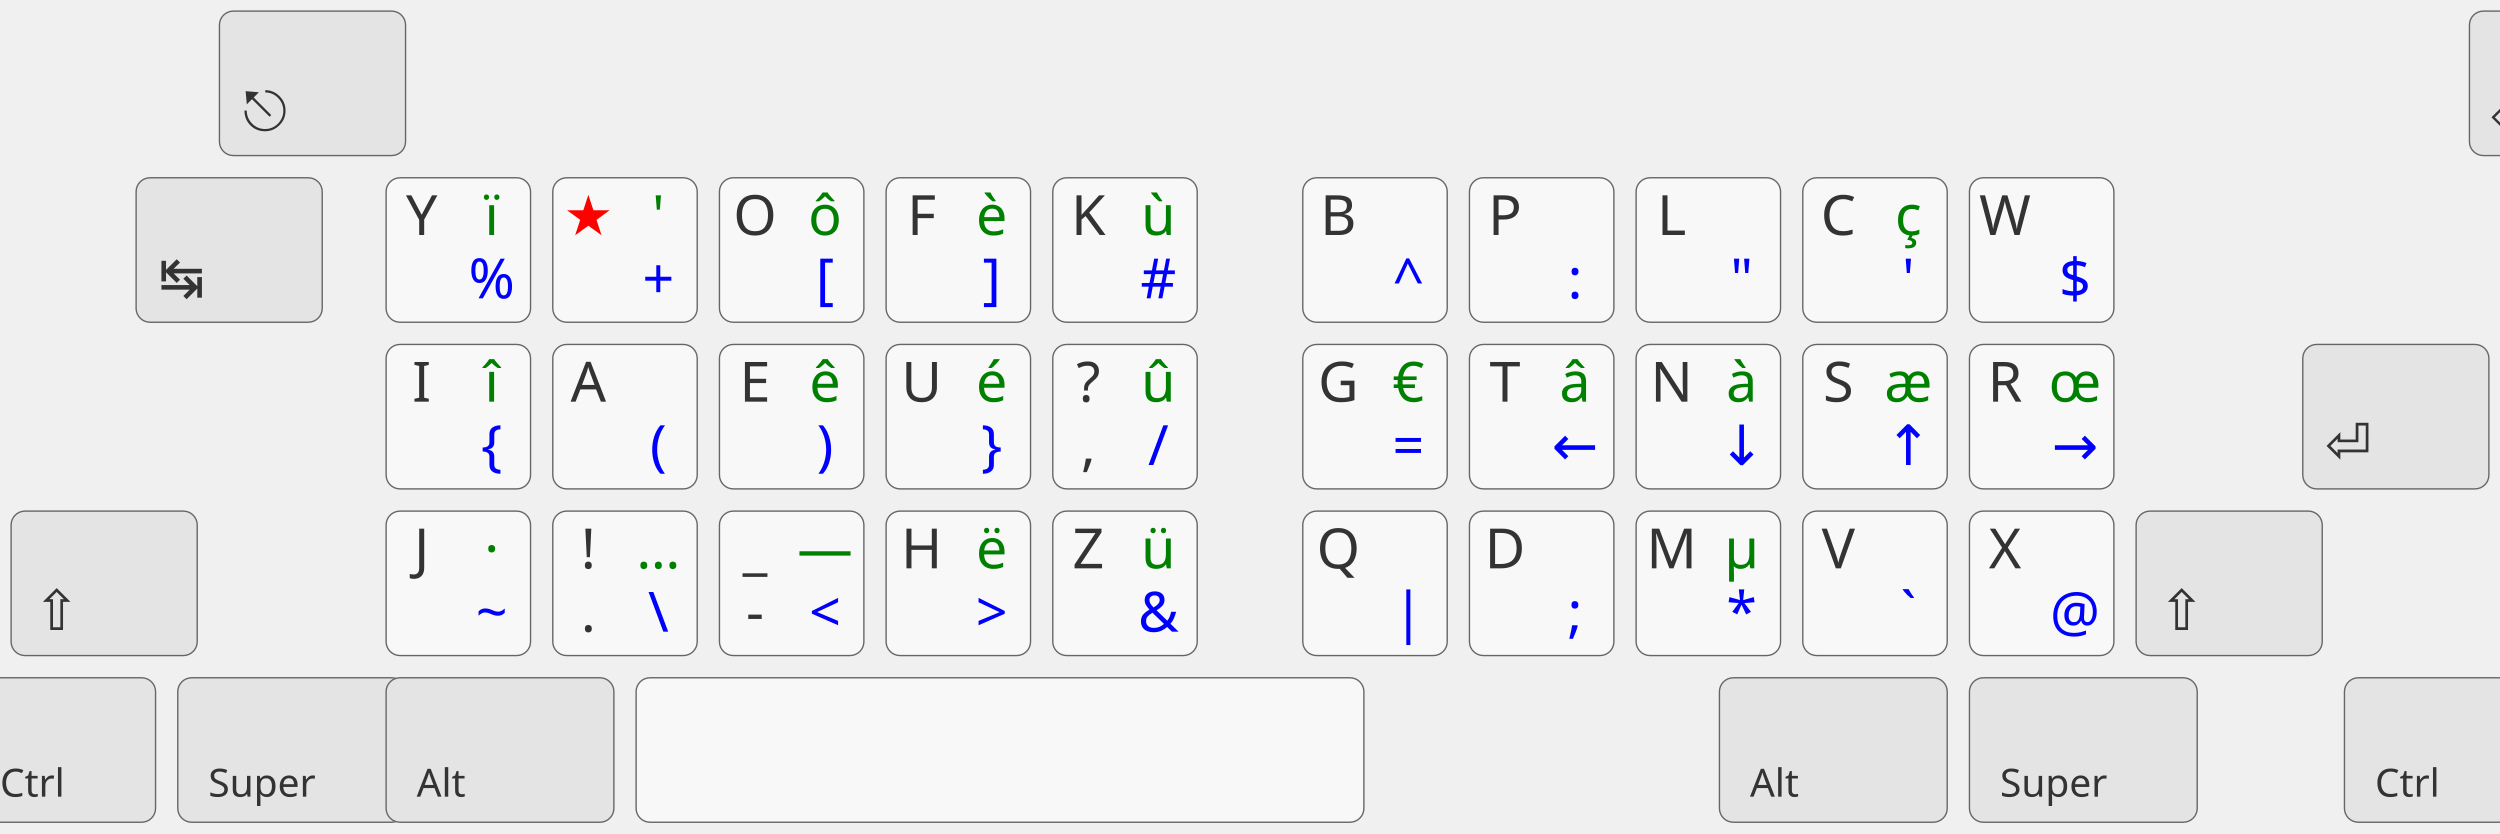
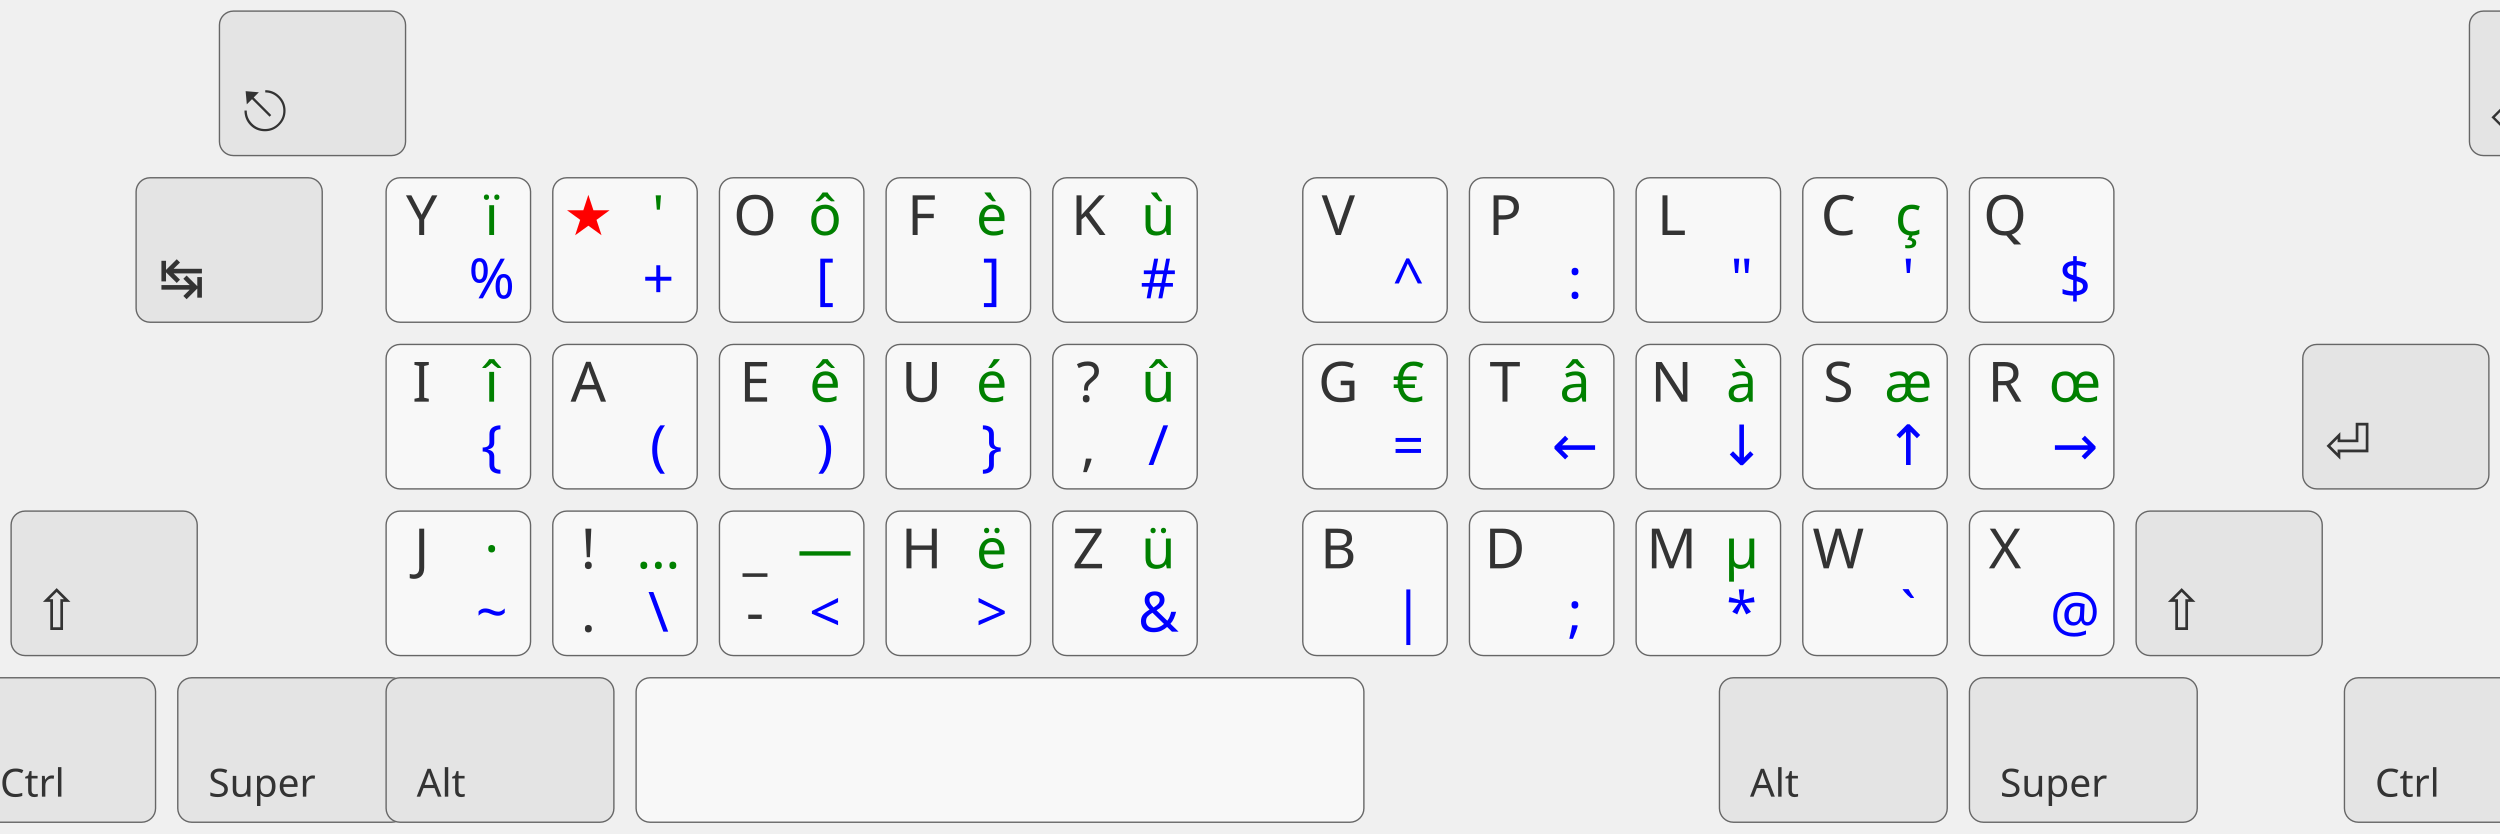
<svg xmlns="http://www.w3.org/2000/svg" viewBox="0 0 900 300" platform="gnu" theme="" class="ergo ol40 mixed">
  <style>
    rect, path {
      stroke: #666;
      stroke-width: .5px;
      fill: #f8f8f8;
    }
    .specialKey,
    .specialKey rect,
    .specialKey path {
      fill: #e4e4e4;
    }
    text {
      fill: #333;
      font: normal 20px sans-serif;
      text-align: center;
    }
    #Backspace text {
      font-size: 12px;
    }

    #Escape { display: none; }

    #row_AE { transform: translate(4px, 4px); }
    #row_AD { transform: translate(4px, 64px); }
    #row_AC { transform: translate(4px, 124px); }
    #row_AB { transform: translate(4px, 184px); }
    #row_AA { transform: translate(4px, 244px); }

    /* Backslash + Enter */
    #Enter path.alt,
    #Enter     .iso,
    #Backslash .iso,
    .alt #Enter rect.ansi,
    .iso #Enter rect.ansi,
    .iso #Enter text.ansi,
    .alt #Backslash .ansi,
    .iso #Backslash .ansi { display: none; }
    #Enter text.ansi,
    .alt #Enter     .alt,
    .iso #Enter     .iso,
    .iso #Backslash .iso { display: block; }
    .iso #Backslash { transform: translate(765px, 60px); }
    .alt #Backslash { transform: translate(780px, -60px); }

    /* Backspace + IntlYen */
    #IntlYen, #Backspace .alt,
    .intlYen  #Backspace .ansi { display: none; }
    .intlYen  #Backspace .alt,
    .intlYen  #IntlYen { display: block; }

    /* ShiftLeft + IntlBackslash */
    #IntlBackslash, #ShiftLeft .iso,
    .intlBackslash  #ShiftLeft .ansi { display: none; }
    .intlBackslash  #ShiftLeft .iso,
    .intlBackslash  #IntlBackslash { display: block; }

    /* ShiftRight + IntlRo */
    #IntlRo, #ShiftRight .abnt,
    .intlRo  #ShiftRight .ansi { display: none; }
    .intlRo  #ShiftRight .abnt,
    .intlRo  #IntlRo { display: block; }

    .specialKey   .ergo,
    .specialKey   .ol60,
    .specialKey   .ol50,
    .specialKey   .ol40,
    #Space        .ol60,
    #Space        .ol50,
    #Space        .ol40,
    #Backquote    .ol60,
    #BracketRight .ol60,
    #Equal        .ol60,
    .ergo #CapsLock,
    .ergo #Space      rect,
    .ergo #Backslash  rect,
    .ergo .specialKey rect,
    .ergo .specialKey text { display: none; }
    .ol50 #Escape,
    .ol40 #Escape,
    .ol60 #Space        .ol60,
    .ol50 #Space        .ol50,
    .ol40 #Space        .ol40,
    .ol60 #Backquote    .ol60,
    .ol60 #BracketRight .ol60,
    .ol60 #Backslash    .ol60,
    .ol60 #Equal        .ol60,
    .ol60 .specialKey   .ol60,
    .ol50 .specialKey   .ol50,
    .ol40 .specialKey   .ol40,
    .ergo .specialKey   .ergo { display: block; }

    .ol50 .pinkyKey, .ol50 #ContextMenu,
    .ol40 .pinkyKey, .ol40 #ContextMenu,
    .ol40 #row_AE .numberKey { display: none; }

    .ergo #row_AE       { transform: translate(94px, 4px); }
    .ergo #row_AD       { transform: translate(64px, 64px); }
    .ergo #row_AC       { transform: translate(49px, 124px); }
    .ergo #row_AB       { transform: translate(19px, 184px); }

    .ergo #Tab          { transform: translate(15px, 0px); }
    .ergo #ShiftLeft    { transform: translate(60px, 0px); }
    .ergo #ControlLeft  { transform: translate(75px, 0px); }
    .ergo #MetaLeft     { transform: translate(150px, 0px); }
    .ergo #AltLeft      { transform: translate(240px, 0px); }
    .ergo #Space        { transform: translate(315px, 0px); }
    .ergo #AltRight     { transform: translate(540px, 0px); }
    .ergo #MetaRight    { transform: translate(630px, 0px); }
    .ergo #ControlRight { transform: translate(750px, 0px); }

    .ergo .left         { transform: translate(-15px, 0px); }
    .ergo .right        { transform: translate(15px, 0px); }

    .ol60 .left         { transform: translate(-75px, 0px); }
    .ol60 #ControlRight { transform: translate(810px, 0px); }
    .ol60 #Backquote    { transform: translate(-15px, 0px); }
    .ol60 #ShiftRight   { transform: translate(795px, 0px); }
    .ol60 #ContextMenu  { transform: translate(750px, 0px); }
    .ol60 #Backslash    { transform: translate(690px, 120px); }
    .ol60 #Backspace    { transform: translate(277.5px, 60px); }
    .ol60 #Enter        { transform: translate(322.5px, 60px); }

    .ol50 #Escape       { transform: translate(-15px, 0px); }
    .ol50 #Backspace    { transform: translate(660px, 0px); }
    .ol50 #Enter        { transform: translate(705px, -60px); }

    .ol40 #Escape       { transform: translate(-15px, 120px); }
    .ol40 #Backspace    { transform: translate(660px, 60px); }
    .ol40 #Enter        { transform: translate(705px, 0px); }

    [platform="gnu"].ergo .specialKey .win,
    [platform="gnu"].ergo .specialKey .mac,
    [platform="win"].ergo .specialKey .gnu,
    [platform="win"].ergo .specialKey .mac { display: none; }
    .ergo .specialKey .mac,
    [platform="gnu"].ergo .specialKey .gnu,
    [platform="win"].ergo .specialKey .win { display: block; }

    /* swap Alt/Meta for MacOSX */
    [platform="gnu"].ergo #MetaLeft,
    [platform="win"].ergo #MetaLeft,
                    .ergo #AltLeft   { transform: translate(150px, 0px); }
    [platform="gnu"].ergo #AltLeft,
    [platform="win"].ergo #AltLeft,
                    .ergo #MetaLeft  { transform: translate(240px, 0px); }
    [platform="gnu"].ergo #AltRight,
    [platform="win"].ergo #AltRight,
                    .ergo #MetaRight { transform: translate(570px, 0px); }
    [platform="gnu"].ergo #MetaRight,
    [platform="win"].ergo #MetaRight,
                    .ergo #AltRight  { transform: translate(660px, 0px); }

    #NonConvert, #Convert, #KanaMode,
    #Lang1, #Lang2,
    #Space .jis,
    #Space .ks,
    .ks  #Space .ansi,
    .ks  #Space .jis,
    .jis #Space .ansi,
    .jis #Space .ks { display: none; }
    .ks  #Space .ks,
    .jis #NonConvert, .jis #Convert, .jis #KanaMode,
    .ks #Lang1, .ks #Lang2,
    .jis #Space .jis { display: block; }

    #Backquote .jis,
    #CapsLock  .jis,
    .jis #Backquote .ansi,
    .jis #CapsLock  .ansi { display: none; }
    .jis #Backquote .jis,
    .jis #CapsLock .jis { display: block; }

    #Lang1 text,
    #Lang2 text,
    #Convert text,
    #NonConvert text,
    .jis #CapsLock text { font-size: 14px; }
    #KanaMode text,
    .jis #Backquote text { font-size: 10px; }

    .specialKey .win,
    .specialKey .gnu {
      display: none;
      font-size: 14px;
    }

    /* display MacOSX by default */
    [platform="gnu"] .specialKey .win,
    [platform="gnu"] .specialKey .mac,
    [platform="win"] .specialKey .gnu,
    [platform="win"] .specialKey .mac { display: none; }
    [platform="mac"] .specialKey .mac,
    [platform="gnu"] .specialKey .gnu,
    [platform="win"] .specialKey .win { display: block; }

    /* swap Alt/Meta for MacOSX */
    [platform="gnu"] #MetaLeft,
    [platform="win"] #MetaLeft,  #AltLeft   { transform: translate(75px, 0px); }
    [platform="gnu"] #AltLeft,
    [platform="win"] #AltLeft,   #MetaLeft  { transform: translate(150px, 0px); }
    [platform="gnu"] #AltRight,
    [platform="win"] #AltRight,  #MetaRight { transform: translate(600px, 0px); }
    [platform="gnu"] #MetaRight,
    [platform="win"] #MetaRight, #AltRight  { transform: translate(675px, 0px); }

    g:target rect, .press rect,
    g:target path, .press path {
      fill: #aad;
    }

    [theme="reach"] .pinkyKey  rect { fill: hsl(  0, 100%, 90%); }
    [theme="reach"] .numberKey rect { fill: hsl( 42, 100%, 90%); }
    [theme="reach"] .letterKey rect { fill: hsl(122, 100%, 90%); }
    [theme="reach"] .homeKey   rect { fill: hsl(122, 100%, 75%); }
    [theme="reach"] .press     rect { fill: #aaf; }

    [theme="hints"] [finger="m1"] rect { fill: hsl(  0, 100%, 95%); }
    [theme="hints"] [finger="l2"] rect { fill: hsl( 42, 100%, 85%); }
    [theme="hints"] [finger="r2"] rect { fill: hsl( 61, 100%, 85%); }
    [theme="hints"] [finger="l3"] rect,
    [theme="hints"] [finger="r3"] rect { fill: hsl(136, 100%, 85%); }
    [theme="hints"] [finger="l4"] rect,
    [theme="hints"] [finger="r4"] rect { fill: hsl(200, 100%, 85%); }
    [theme="hints"] [finger="l5"] rect,
    [theme="hints"] [finger="r5"] rect { fill: hsl(230, 100%, 85%); }
    [theme="hints"] .specialKey   rect,
    [theme="hints"] .specialKey   path { fill: #e4e4e4; }
    [theme="hints"] .hint         rect { fill: #a33; }
    [theme="hints"] .press        rect { fill: #335; }
    [theme="hints"] .press        text { fill: #fff; }
    [theme="hints"] .hint text {
      font-weight: bold;
      fill: white;
    }

    /* dimmed AltGr + bold dead keys */
    .level3, .level4 { fill: blue; opacity: .5; }
    .level5, .level6 { fill: green; display: none }
    .deadKey {
      fill: red;
      font-size: 14px;
    }
    .diacritic  {
      font-size: 20px;
      font-weight: bolder;
    }

    /* hide Level4 (Shift+AltGr) unless AltGr is pressed */
    .level4        { display: none; }
    .altgr .level4 { display: block; }

    /* highlight AltGr + Dead Keys */
    .dk .level1, .altgr .level1,
    .dk .level2, .altgr .level2 { opacity: 0.25; display: block; }
    .dk .level5, .altgr .level3,
    .dk .level6, .altgr .level4,
    .mixed .level3, .mixed .level5 { opacity: 1; display: block;}
    .dk .level3, .dk .level4,
    .mixed .level4, .mixed .level6 { display: none; }

    /* Translate level5 upward if mixed */
    .mixed .level5 {transform: translate(0px, -22.8px);}

    /* Adding Base class option to display Alpha + dk layers */
    .base .level3, .base .level4 { display: none;}
    .base .level5  { opacity: 0.5; display: block;}

    @media (prefers-color-scheme: dark) {
      rect, path { stroke: #777; fill: #444; }
      .specialKey, .specialKey rect, .specialKey path { fill: #333; }
      g:target rect, .press rect, g:target path, .press path { fill: #558; }
      text { fill: #999; }
      .level3, .level4 { fill: #99f; }
      .level5, .level6 { fill: #6d6; }
      .deadKey { fill: #f44; }

      [theme="reach"] .pinkyKey  rect { fill: hsl(  0, 60%, 25%); }
      [theme="reach"] .numberKey rect { fill: hsl( 42, 60%, 27%); }
      [theme="reach"] .letterKey rect { fill: hsl(122, 75%, 20%); }
      [theme="reach"] .homeKey   rect { fill: hsl(122, 70%, 25%); }
      [theme="reach"] .press     rect { fill: #449; }

      [theme="hints"] [finger="m1"] rect { fill: hsl(  0, 100%, 95%); }
      [theme="hints"] [finger="l2"] rect { fill: hsl( 42, 100%, 85%); }
      [theme="hints"] [finger="r2"] rect { fill: hsl( 61, 100%, 85%); }
      [theme="hints"] [finger="l3"] rect,
      [theme="hints"] [finger="r3"] rect { fill: hsl(136, 100%, 85%); }
      [theme="hints"] [finger="l4"] rect,
      [theme="hints"] [finger="r4"] rect { fill: hsl(200, 100%, 85%); }
      [theme="hints"] [finger="l5"] rect,
      [theme="hints"] [finger="r5"] rect { fill: hsl(230, 100%, 85%); }
      [theme="hints"] .specialKey   rect,
      [theme="hints"] .specialKey   path { fill: #e4e4e4; }
      [theme="hints"] .hint         rect { fill: #a33; }
      [theme="hints"] .press        rect { fill: #335; }
      [theme="hints"] .press        text { fill: #fff; }
      [theme="hints"] .hint text {
        font-weight: bold;
        fill: white;
      }
    }
  </style>
  <g id="row_AE" text-anchor="middle">
    <g class="left">
      <g class="specialKey" finger="l5" id="Escape" transform="translate(0, 0)">
        <rect class="ergo" width="67" height="52" rx="5" ry="5" />
        <text class="ergo" width="22" height="22" x="16.4" y="42.8">⎋</text>
      </g>
      <g class="pinkyKey" finger="l5" id="Backquote" transform="translate(0, 0)">
        <rect class="specialKey jis" width="52" height="52" rx="5" ry="5" />
        <rect class="ansi alt iso" width="52" height="52" rx="5" ry="5" />
        <rect class="ol60" width="67" height="52" rx="5" ry="5" />
        <text class="jis" width="22" height="22" x="26" y="20">半角</text>
        <text class="jis" width="22" height="22" x="26" y="32">全角</text>
        <text class="jis" width="22" height="22" x="26" y="44">漢字</text>
        <g class="ansi key">
          <text class="level1" width="22" height="22" x="12.8" y="43.4">`</text>
          <text class="level2" width="22" height="22" x="12.8" y="20.6">~</text>
          <text class="level3" width="22" height="22" x="38" y="43.4" />
          <text class="level4" width="22" height="22" x="38" y="20.6" />
          <text class="level5 dk" width="22" height="22" x="38" y="43.4" />
          <text class="level6 dk" width="22" height="22" x="38" y="20.6" />
        </g>
      </g>
      <g class="numberKey" finger="l5" id="Digit1" transform="translate(60, 0)">
        <rect class="" width="52" height="52" rx="5" ry="5" />
        <g class="key">
          <text class="level1" width="22" height="22" x="12.8" y="43.4">1</text>
          <text class="level2" width="22" height="22" x="12.8" y="20.6">!</text>
          <text class="level3" width="22" height="22" x="38" y="43.4" />
          <text class="level4" width="22" height="22" x="38" y="20.6" />
          <text class="level5 dk" width="22" height="22" x="38" y="43.4" />
          <text class="level6 dk" width="22" height="22" x="38" y="20.6" />
        </g>
      </g>
      <g class="numberKey" finger="l5" id="Digit2" transform="translate(120, 0)">
        <rect class="" width="52" height="52" rx="5" ry="5" />
        <g class="key">
          <text class="level1" width="22" height="22" x="12.8" y="43.4">2</text>
          <text class="level2" width="22" height="22" x="12.8" y="20.6">@</text>
          <text class="level3" width="22" height="22" x="38" y="43.4" />
          <text class="level4" width="22" height="22" x="38" y="20.6" />
          <text class="level5 dk" width="22" height="22" x="38" y="43.4" />
          <text class="level6 dk" width="22" height="22" x="38" y="20.6" />
        </g>
      </g>
      <g class="numberKey" finger="l4" id="Digit3" transform="translate(180, 0)">
        <rect class="" width="52" height="52" rx="5" ry="5" />
        <g class="key">
          <text class="level1" width="22" height="22" x="12.8" y="43.4">3</text>
          <text class="level2" width="22" height="22" x="12.8" y="20.6">#</text>
          <text class="level3" width="22" height="22" x="38" y="43.4" />
          <text class="level4" width="22" height="22" x="38" y="20.6" />
          <text class="level5 dk" width="22" height="22" x="38" y="43.4" />
          <text class="level6 dk" width="22" height="22" x="38" y="20.6" />
        </g>
      </g>
      <g class="numberKey" finger="l3" id="Digit4" transform="translate(240, 0)">
        <rect class="" width="52" height="52" rx="5" ry="5" />
        <g class="key">
          <text class="level1" width="22" height="22" x="12.8" y="43.4">4</text>
          <text class="level2" width="22" height="22" x="12.8" y="20.6">$</text>
          <text class="level3" width="22" height="22" x="38" y="43.4" />
          <text class="level4" width="22" height="22" x="38" y="20.6" />
          <text class="level5 dk" width="22" height="22" x="38" y="43.4" />
          <text class="level6 dk" width="22" height="22" x="38" y="20.6" />
        </g>
      </g>
      <g class="numberKey" finger="l2" id="Digit5" transform="translate(300, 0)">
        <rect class="" width="52" height="52" rx="5" ry="5" />
        <g class="key">
          <text class="level1" width="22" height="22" x="12.8" y="43.4">5</text>
          <text class="level2" width="22" height="22" x="12.8" y="20.6">%</text>
          <text class="level3" width="22" height="22" x="38" y="43.4" />
          <text class="level4" width="22" height="22" x="38" y="20.6" />
          <text class="level5 dk" width="22" height="22" x="38" y="43.4" />
          <text class="level6 dk" width="22" height="22" x="38" y="20.6" />
        </g>
      </g>
    </g>
    <g class="right">
      <g class="numberKey" finger="l2" id="Digit6" transform="translate(360, 0)">
        <rect class="" width="52" height="52" rx="5" ry="5" />
        <g class="key">
          <text class="level1" width="22" height="22" x="12.8" y="43.4">6</text>
          <text class="level2" width="22" height="22" x="12.8" y="20.6">^</text>
          <text class="level3" width="22" height="22" x="38" y="43.4" />
          <text class="level4" width="22" height="22" x="38" y="20.6" />
          <text class="level5 dk" width="22" height="22" x="38" y="43.4" />
          <text class="level6 dk" width="22" height="22" x="38" y="20.6" />
        </g>
      </g>
      <g class="numberKey" finger="r2" id="Digit7" transform="translate(420, 0)">
        <rect class="" width="52" height="52" rx="5" ry="5" />
        <g class="key">
          <text class="level1" width="22" height="22" x="12.8" y="43.4">7</text>
          <text class="level2" width="22" height="22" x="12.8" y="20.6">&amp;</text>
          <text class="level3" width="22" height="22" x="38" y="43.4" />
          <text class="level4" width="22" height="22" x="38" y="20.6" />
          <text class="level5 dk" width="22" height="22" x="38" y="43.4" />
          <text class="level6 dk" width="22" height="22" x="38" y="20.6" />
        </g>
      </g>
      <g class="numberKey" finger="r2" id="Digit8" transform="translate(480, 0)">
        <rect class="" width="52" height="52" rx="5" ry="5" />
        <g class="key">
          <text class="level1" width="22" height="22" x="12.8" y="43.4">8</text>
          <text class="level2" width="22" height="22" x="12.8" y="20.6">*</text>
          <text class="level3" width="22" height="22" x="38" y="43.4" />
          <text class="level4" width="22" height="22" x="38" y="20.6" />
          <text class="level5 dk" width="22" height="22" x="38" y="43.4" />
          <text class="level6 dk" width="22" height="22" x="38" y="20.6" />
        </g>
      </g>
      <g class="numberKey" finger="r3" id="Digit9" transform="translate(540, 0)">
        <rect class="" width="52" height="52" rx="5" ry="5" />
        <g class="key">
          <text class="level1" width="22" height="22" x="12.8" y="43.4">9</text>
          <text class="level2" width="22" height="22" x="12.8" y="20.6">(</text>
          <text class="level3" width="22" height="22" x="38" y="43.4" />
          <text class="level4" width="22" height="22" x="38" y="20.6" />
          <text class="level5 dk" width="22" height="22" x="38" y="43.4" />
          <text class="level6 dk" width="22" height="22" x="38" y="20.6" />
        </g>
      </g>
      <g class="numberKey" finger="r4" id="Digit0" transform="translate(600, 0)">
        <rect class="" width="52" height="52" rx="5" ry="5" />
        <g class="key">
          <text class="level1" width="22" height="22" x="12.8" y="43.4">0</text>
          <text class="level2" width="22" height="22" x="12.8" y="20.6">)</text>
          <text class="level3" width="22" height="22" x="38" y="43.4" />
          <text class="level4" width="22" height="22" x="38" y="20.6" />
          <text class="level5 dk" width="22" height="22" x="38" y="43.4" />
          <text class="level6 dk" width="22" height="22" x="38" y="20.6" />
        </g>
      </g>
      <g class="pinkyKey" finger="r5" id="Minus" transform="translate(660, 0)">
        <rect class="" width="52" height="52" rx="5" ry="5" />
        <g class="key">
          <text class="level1" width="22" height="22" x="12.8" y="43.4">-</text>
          <text class="level2" width="22" height="22" x="12.8" y="20.6">_</text>
          <text class="level3" width="22" height="22" x="38" y="43.4" />
          <text class="level4" width="22" height="22" x="38" y="20.6" />
          <text class="level5 dk" width="22" height="22" x="38" y="43.4">—</text>
          <text class="level6 dk" width="22" height="22" x="38" y="20.6" />
        </g>
      </g>
      <g class="pinkyKey" finger="r5" id="Equal" transform="translate(720, 0)">
        <rect class="ansi" width="52" height="52" rx="5" ry="5" />
        <rect class="ol60" width="67" height="52" rx="5" ry="5" />
        <g class="key">
          <text class="level1" width="22" height="22" x="12.8" y="43.4">=</text>
          <text class="level2" width="22" height="22" x="12.8" y="20.6">+</text>
          <text class="level3" width="22" height="22" x="38" y="43.4" />
          <text class="level4" width="22" height="22" x="38" y="20.6" />
          <text class="level5 dk" width="22" height="22" x="38" y="43.4" />
          <text class="level6 dk" width="22" height="22" x="38" y="20.6" />
        </g>
      </g>
      <g class="pinkyKey" finger="r5" id="IntlYen" transform="translate(780, 0)">
        <rect class="" width="52" height="52" rx="5" ry="5" />
        <g class="key" />
      </g>
      <g class="specialKey" finger="r5" id="Backspace" transform="translate(780, 0)">
        <rect class="ansi" width="112" height="52" rx="5" ry="5" />
        <rect class="ol60" width="67" height="112" rx="5" ry="5" y="-60" />
        <rect class="ol40 ol50" width="67" height="52" rx="5" ry="5" />
        <rect class="alt" width="52" height="52" rx="5" ry="5" x="60" />
        <text class="ansi" width="22" height="22" x="16.4" y="42.8">⌫</text>
        <text class="ergo" width="22" height="22" x="16.4" y="42.8">⌫</text>
        <text class="alt" width="22" height="22" x="16.4" y="42.8" transform="translate(60, 0)">⌫</text>
      </g>
    </g>
  </g>
  <g id="row_AD" text-anchor="middle">
    <g class="left">
      <g class="specialKey" finger="l5" id="Tab" transform="translate(0, 0)">
        <rect class="" width="82" height="52" rx="5" ry="5" />
        <rect class="ergo" width="67" height="52" rx="5" ry="5" />
        <text class="" width="22" height="22" x="16.4" y="42.8">↹</text>
        <text class="ergo" width="22" height="22" x="16.4" y="42.8">↹</text>
      </g>
      <g class="letterKey" finger="l5" id="KeyQ" transform="translate(90, 0)">
        <rect class="" width="52" height="52" rx="5" ry="5" />
        <g class="key">
          <text class="level1" width="22" height="22" x="12.8" y="43.4" />
          <text class="level2" width="22" height="22" x="12.8" y="20.6">Y</text>
          <text class="level3" width="22" height="22" x="38" y="43.4">%</text>
          <text class="level4" width="22" height="22" x="38" y="20.6" />
          <text class="level5 dk" width="22" height="22" x="38" y="43.4">ï</text>
          <text class="level6 dk" width="22" height="22" x="38" y="20.6">Ï</text>
        </g>
      </g>
      <g class="letterKey" finger="l4" id="KeyW" transform="translate(150, 0)">
        <rect class="" width="52" height="52" rx="5" ry="5" />
        <g class="key">
          <text class="level1" width="22" height="22" x="12.8" y="43.4" />
          <text class="level2 deadKey diacritic" width="22" height="22" x="12.8" y="20.6">★</text>
          <text class="level3" width="22" height="22" x="38" y="43.4">+</text>
          <text class="level4" width="22" height="22" x="38" y="20.6" />
          <text class="level5 dk" width="22" height="22" x="38" y="43.4">'</text>
          <text class="level6 dk" width="22" height="22" x="38" y="20.6">'</text>
        </g>
      </g>
      <g class="letterKey" finger="l3" id="KeyE" transform="translate(210, 0)">
        <rect class="" width="52" height="52" rx="5" ry="5" />
        <g class="key">
          <text class="level1" width="22" height="22" x="12.8" y="43.4" />
          <text class="level2" width="22" height="22" x="12.8" y="20.6">O</text>
          <text class="level3" width="22" height="22" x="38" y="43.4">[</text>
          <text class="level4" width="22" height="22" x="38" y="20.6" />
          <text class="level5 dk" width="22" height="22" x="38" y="43.4">ô</text>
          <text class="level6 dk" width="22" height="22" x="38" y="20.6">Ô</text>
        </g>
      </g>
      <g class="letterKey" finger="l2" id="KeyR" transform="translate(270, 0)">
        <rect class="" width="52" height="52" rx="5" ry="5" />
        <g class="key">
          <text class="level1" width="22" height="22" x="12.8" y="43.4" />
          <text class="level2" width="22" height="22" x="12.8" y="20.6">F</text>
          <text class="level3" width="22" height="22" x="38" y="43.4">]</text>
          <text class="level4" width="22" height="22" x="38" y="20.6" />
          <text class="level5 dk" width="22" height="22" x="38" y="43.4">è</text>
          <text class="level6 dk" width="22" height="22" x="38" y="20.6">È</text>
        </g>
      </g>
      <g class="letterKey" finger="l2" id="KeyT" transform="translate(330, 0)">
        <rect class="" width="52" height="52" rx="5" ry="5" />
        <g class="key">
          <text class="level1" width="22" height="22" x="12.8" y="43.4" />
          <text class="level2" width="22" height="22" x="12.8" y="20.6">K</text>
          <text class="level3" width="22" height="22" x="38" y="43.4">#</text>
          <text class="level4" width="22" height="22" x="38" y="20.6" />
          <text class="level5 dk" width="22" height="22" x="38" y="43.4">ù</text>
          <text class="level6 dk" width="22" height="22" x="38" y="20.6">Ù</text>
        </g>
      </g>
    </g>
    <g class="right">
      <g class="letterKey" finger="r2" id="KeyY" transform="translate(390, 0)">
        <rect class="" width="52" height="52" rx="5" ry="5" />
        <g class="key">
          <text class="level1" width="22" height="22" x="12.8" y="43.4" />
-           <text class="level2" width="22" height="22" x="12.8" y="20.6">B</text>
+           <text class="level2" width="22" height="22" x="12.8" y="20.6">V</text>
          <text class="level3" width="22" height="22" x="38" y="43.4">^</text>
          <text class="level4" width="22" height="22" x="38" y="20.6" />
          <text class="level5 dk" width="22" height="22" x="38" y="43.4" />
          <text class="level6 dk" width="22" height="22" x="38" y="20.6" />
        </g>
      </g>
      <g class="letterKey" finger="r2" id="KeyU" transform="translate(450, 0)">
        <rect class="" width="52" height="52" rx="5" ry="5" />
        <g class="key">
          <text class="level1" width="22" height="22" x="12.8" y="43.4" />
          <text class="level2" width="22" height="22" x="12.8" y="20.6">P</text>
          <text class="level3" width="22" height="22" x="38" y="43.4">:</text>
          <text class="level4 deadKey" width="22" height="22" x="38" y="20.6" />
          <text class="level5 dk" width="22" height="22" x="38" y="43.4" />
          <text class="level6 dk" width="22" height="22" x="38" y="20.6" />
        </g>
      </g>
      <g class="letterKey" finger="r3" id="KeyI" transform="translate(510, 0)">
        <rect class="" width="52" height="52" rx="5" ry="5" />
        <g class="key">
          <text class="level1" width="22" height="22" x="12.8" y="43.4" />
          <text class="level2" width="22" height="22" x="12.8" y="20.6">L</text>
          <text class="level3" width="22" height="22" x="38" y="43.4">"</text>
          <text class="level4" width="22" height="22" x="38" y="20.6" />
          <text class="level5 dk" width="22" height="22" x="38" y="43.4" />
          <text class="level6 dk" width="22" height="22" x="38" y="20.6" />
        </g>
      </g>
      <g class="letterKey" finger="r4" id="KeyO" transform="translate(570, 0)">
        <rect class="" width="52" height="52" rx="5" ry="5" />
        <g class="key">
          <text class="level1" width="22" height="22" x="12.8" y="43.4" />
          <text class="level2" width="22" height="22" x="12.8" y="20.6">C</text>
          <text class="level3" width="22" height="22" x="38" y="43.4">'</text>
          <text class="level4" width="22" height="22" x="38" y="20.6" />
          <text class="level5 dk" width="22" height="22" x="38" y="43.4">ç</text>
          <text class="level6 dk" width="22" height="22" x="38" y="20.6">Ç</text>
        </g>
      </g>
      <g class="letterKey" finger="r5" id="KeyP" transform="translate(630, 0)">
        <rect class="" width="52" height="52" rx="5" ry="5" />
        <g class="key">
          <text class="level1" width="22" height="22" x="12.8" y="43.4" />
-           <text class="level2" width="22" height="22" x="12.8" y="20.6">W</text>
+           <text class="level2" width="22" height="22" x="12.8" y="20.6">Q</text>
          <text class="level3" width="22" height="22" x="38" y="43.4">$</text>
          <text class="level4" width="22" height="22" x="38" y="20.6" />
          <text class="level5 dk" width="22" height="22" x="38" y="43.4" />
          <text class="level6 dk" width="22" height="22" x="38" y="20.6" />
        </g>
      </g>
      <g class="pinkyKey" finger="r5" id="BracketLeft" transform="translate(690, 0)">
        <rect class="" width="52" height="52" rx="5" ry="5" />
        <g class="key">
          <text class="level1" width="22" height="22" x="12.8" y="43.4">[</text>
          <text class="level2" width="22" height="22" x="12.8" y="20.6">{</text>
          <text class="level3" width="22" height="22" x="38" y="43.4" />
          <text class="level4" width="22" height="22" x="38" y="20.6" />
          <text class="level5 dk" width="22" height="22" x="38" y="43.4" />
          <text class="level6 dk" width="22" height="22" x="38" y="20.6" />
        </g>
      </g>
      <g class="pinkyKey" finger="r5" id="BracketRight" transform="translate(750, 0)">
        <rect class="ansi" width="52" height="52" rx="5" ry="5" />
        <rect class="ol60" width="67" height="52" rx="5" ry="5" />
        <g class="key">
          <text class="level1" width="22" height="22" x="12.8" y="43.4">]</text>
          <text class="level2" width="22" height="22" x="12.8" y="20.6">}</text>
          <text class="level3" width="22" height="22" x="38" y="43.4" />
          <text class="level4" width="22" height="22" x="38" y="20.6" />
          <text class="level5 dk" width="22" height="22" x="38" y="43.4" />
          <text class="level6 dk" width="22" height="22" x="38" y="20.6" />
        </g>
      </g>
      <g class="pinkyKey" finger="r5" id="Backslash" transform="translate(810, 0)">
        <rect class="ansi" width="82" height="52" rx="5" ry="5" />
        <rect class="iso ol60" width="52" height="52" rx="5" ry="5" />
        <g class="key">
          <text class="level1" width="22" height="22" x="12.8" y="43.4">\</text>
          <text class="level2" width="22" height="22" x="12.8" y="20.6">|</text>
          <text class="level3" width="22" height="22" x="38" y="43.4" />
          <text class="level4" width="22" height="22" x="38" y="20.6" />
          <text class="level5 dk" width="22" height="22" x="38" y="43.4" />
          <text class="level6 dk" width="22" height="22" x="38" y="20.6" />
        </g>
      </g>
    </g>
  </g>
  <g id="row_AC" text-anchor="middle">
    <g class="left">
      <g class="specialKey" finger="l5" id="CapsLock" transform="translate(0, 0)">
        <rect class="" width="97" height="52" rx="5" ry="5" />
        <text class="ansi" width="22" height="22" x="16.4" y="42.8">⇪</text>
        <text class="jis" width="22" height="22" x="23" y="42.8">英数</text>
      </g>
      <g class="letterKey homeKey" finger="l5" id="KeyA" transform="translate(105, 0)">
        <rect class="" width="52" height="52" rx="5" ry="5" />
        <g class="key">
          <text class="level1" width="22" height="22" x="12.8" y="43.4" />
          <text class="level2" width="22" height="22" x="12.8" y="20.6">I</text>
          <text class="level3" width="22" height="22" x="38" y="43.4">{</text>
          <text class="level4" width="22" height="22" x="38" y="20.6" />
          <text class="level5 dk" width="22" height="22" x="38" y="43.4">î</text>
          <text class="level6 dk" width="22" height="22" x="38" y="20.6">Î</text>
        </g>
      </g>
      <g class="letterKey homeKey" finger="l4" id="KeyS" transform="translate(165, 0)">
        <rect class="" width="52" height="52" rx="5" ry="5" />
        <g class="key">
          <text class="level1" width="22" height="22" x="12.8" y="43.4" />
          <text class="level2" width="22" height="22" x="12.8" y="20.6">A</text>
          <text class="level3" width="22" height="22" x="38" y="43.4">(</text>
          <text class="level4" width="22" height="22" x="38" y="20.6" />
          <text class="level5 dk" width="22" height="22" x="38" y="43.4" />
          <text class="level6 dk" width="22" height="22" x="38" y="20.6" />
        </g>
      </g>
      <g class="letterKey homeKey" finger="l3" id="KeyD" transform="translate(225, 0)">
        <rect class="" width="52" height="52" rx="5" ry="5" />
        <g class="key">
          <text class="level1" width="22" height="22" x="12.8" y="43.4" />
          <text class="level2" width="22" height="22" x="12.8" y="20.6">E</text>
          <text class="level3" width="22" height="22" x="38" y="43.4">)</text>
          <text class="level4" width="22" height="22" x="38" y="20.6" />
          <text class="level5 dk" width="22" height="22" x="38" y="43.4">ê</text>
          <text class="level6 dk" width="22" height="22" x="38" y="20.6">Ê</text>
        </g>
      </g>
      <g class="letterKey homeKey" finger="l2" id="KeyF" transform="translate(285, 0)">
        <rect class="" width="52" height="52" rx="5" ry="5" />
        <g class="key">
          <text class="level1" width="22" height="22" x="12.8" y="43.4" />
          <text class="level2" width="22" height="22" x="12.8" y="20.6">U</text>
          <text class="level3" width="22" height="22" x="38" y="43.4">}</text>
          <text class="level4" width="22" height="22" x="38" y="20.6" />
          <text class="level5 dk" width="22" height="22" x="38" y="43.4">é</text>
          <text class="level6 dk" width="22" height="22" x="38" y="20.6">É</text>
        </g>
      </g>
      <g class="letterKey" finger="l2" id="KeyG" transform="translate(345, 0)">
        <rect class="" width="52" height="52" rx="5" ry="5" />
        <g class="key">
          <text class="level1" width="22" height="22" x="12.8" y="43.4">,</text>
          <text class="level2" width="22" height="22" x="12.8" y="20.6">?</text>
          <text class="level3" width="22" height="22" x="38" y="43.4">/</text>
          <text class="level4" width="22" height="22" x="38" y="20.6" />
          <text class="level5 dk" width="22" height="22" x="38" y="43.4">û</text>
          <text class="level6 dk" width="22" height="22" x="38" y="20.6">Û</text>
        </g>
      </g>
    </g>
    <g class="right">
      <g class="letterKey" finger="r2" id="KeyH" transform="translate(405, 0)">
        <rect class="" width="52" height="52" rx="5" ry="5" />
        <g class="key">
          <text class="level1" width="22" height="22" x="12.8" y="43.4" />
          <text class="level2" width="22" height="22" x="12.8" y="20.6">G</text>
          <text class="level3" width="22" height="22" x="38" y="43.4">=</text>
          <text class="level4" width="22" height="22" x="38" y="20.6" />
          <text class="level5 dk" width="22" height="22" x="38" y="43.4">€</text>
          <text class="level6 dk" width="22" height="22" x="38" y="20.6" />
        </g>
      </g>
      <g class="letterKey homeKey" finger="r2" id="KeyJ" transform="translate(465, 0)">
        <rect class="" width="52" height="52" rx="5" ry="5" />
        <g class="key">
          <text class="level1" width="22" height="22" x="12.8" y="43.4" />
          <text class="level2" width="22" height="22" x="12.8" y="20.6">T</text>
          <text class="level3" width="22" height="22" x="38" y="43.4">←</text>
          <text class="level4" width="22" height="22" x="38" y="20.6">⇐</text>
          <text class="level5 dk" width="22" height="22" x="38" y="43.4">â</text>
          <text class="level6 dk" width="22" height="22" x="38" y="20.6">Â</text>
        </g>
      </g>
      <g class="letterKey homeKey" finger="r3" id="KeyK" transform="translate(525, 0)">
        <rect class="" width="52" height="52" rx="5" ry="5" />
        <g class="key">
          <text class="level1" width="22" height="22" x="12.8" y="43.4" />
          <text class="level2" width="22" height="22" x="12.8" y="20.6">N</text>
          <text class="level3" width="22" height="22" x="38" y="43.4">↓</text>
          <text class="level4" width="22" height="22" x="38" y="20.6">⇓</text>
          <text class="level5 dk" width="22" height="22" x="38" y="43.4">à</text>
          <text class="level6 dk" width="22" height="22" x="38" y="20.6">À</text>
        </g>
      </g>
      <g class="letterKey homeKey" finger="r4" id="KeyL" transform="translate(585, 0)">
        <rect class="" width="52" height="52" rx="5" ry="5" />
        <g class="key">
          <text class="level1" width="22" height="22" x="12.8" y="43.4" />
          <text class="level2" width="22" height="22" x="12.8" y="20.6">S</text>
          <text class="level3" width="22" height="22" x="38" y="43.4">↑</text>
          <text class="level4" width="22" height="22" x="38" y="20.6">⇑</text>
          <text class="level5 dk" width="22" height="22" x="38" y="43.4">æ</text>
          <text class="level6 dk" width="22" height="22" x="38" y="20.6">Æ</text>
        </g>
      </g>
      <g class="letterKey homeKey" finger="r5" id="Semicolon" transform="translate(645, 0)">
        <rect class="" width="52" height="52" rx="5" ry="5" />
        <g class="key">
          <text class="level1" width="22" height="22" x="12.8" y="43.4" />
          <text class="level2" width="22" height="22" x="12.8" y="20.6">R</text>
          <text class="level3" width="22" height="22" x="38" y="43.4">→</text>
          <text class="level4" width="22" height="22" x="38" y="20.6">⇒</text>
          <text class="level5 dk" width="22" height="22" x="38" y="43.4">œ</text>
          <text class="level6 dk" width="22" height="22" x="38" y="20.6">Œ</text>
        </g>
      </g>
      <g class="pinkyKey" finger="r5" id="Quote" transform="translate(705, 0)">
        <rect class="" width="52" height="52" rx="5" ry="5" />
        <g class="key">
          <text class="level1" width="22" height="22" x="12.8" y="43.4">'</text>
          <text class="level2" width="22" height="22" x="12.8" y="20.6">"</text>
          <text class="level3" width="22" height="22" x="38" y="43.4" />
          <text class="level4" width="22" height="22" x="38" y="20.6" />
          <text class="level5 dk" width="22" height="22" x="38" y="43.4" />
          <text class="level6 dk" width="22" height="22" x="38" y="20.6" />
        </g>
      </g>
      <g class="specialKey" finger="r5" id="Enter" transform="translate(765, 0)">
        <path class="alt" d="M50,-60 h72 a5,5 0 0 1 5,5 v102 a5,5 0 0 1 -5,5 h-117 a5,5 0 0 1 -5,-5 v-42 a5,5 0 0 1 5,-5 h35 a5,5 1 0 0 5,-5 v-50 a5,5 0 0 1 5,-5 z" />
        <path class="iso" d="M50,-60 h72 a5,5 0 0 1 5,5 v102 a5,5 0 0 1 -5,5 h-57 a5,5 0 0 1 -5,-5 v-50 a5,5 1 0 0 -5,-5 h-5 a5,5 0 0 1 -5,-5 v-42 a5,5 0 0 1 5,-5 z" />
        <rect class="ansi" width="127" height="52" rx="5" ry="5" />
        <rect class="ol60" width="67" height="112" rx="5" ry="5" y="-60" />
        <rect class="ol40 ol50" width="67" height="52" rx="5" ry="5" />
        <text class="ansi alt ergo" width="22" height="22" x="16.4" y="42.8">⏎</text>
        <text class="iso" width="22" height="22" x="16.4" y="42.8" transform="translate(60, 0)">⏎</text>
      </g>
    </g>
  </g>
  <g id="row_AB" text-anchor="middle">
    <g class="left">
      <g class="specialKey" finger="l5" id="ShiftLeft" transform="translate(0, 0)">
        <rect class="ansi alt" width="127" height="52" rx="5" ry="5" />
        <rect class="iso" width="67" height="52" rx="5" ry="5" />
        <rect class="ol50 ol60" width="67" height="112" rx="5" ry="5" y="-60" />
        <rect class="ol40" width="67" height="52" rx="5" ry="5" />
        <text class="" width="22" height="22" x="16.4" y="42.8">⇧</text>
        <text class="ergo" width="22" height="22" x="16.4" y="42.8">⇧</text>
      </g>
      <g class="letterKey" finger="l5" id="IntlBackslash" transform="translate(75, 0)">
        <rect class="" width="52" height="52" rx="5" ry="5" />
        <g class="key">
          <text class="level1" width="22" height="22" x="12.8" y="43.4">&lt;</text>
          <text class="level2" width="22" height="22" x="12.8" y="20.6">&gt;</text>
          <text class="level3" width="22" height="22" x="38" y="43.4" />
          <text class="level4" width="22" height="22" x="38" y="20.6" />
          <text class="level5 dk" width="22" height="22" x="38" y="43.4" />
          <text class="level6 dk" width="22" height="22" x="38" y="20.6" />
        </g>
      </g>
      <g class="letterKey" finger="l5" id="KeyZ" transform="translate(135, 0)">
        <rect class="" width="52" height="52" rx="5" ry="5" />
        <g class="key">
          <text class="level1" width="22" height="22" x="12.8" y="43.4" />
          <text class="level2" width="22" height="22" x="12.8" y="20.6">J</text>
          <text class="level3" width="22" height="22" x="38" y="43.4">~</text>
          <text class="level4" width="22" height="22" x="38" y="20.6" />
          <text class="level5 dk" width="22" height="22" x="38" y="43.4">·</text>
          <text class="level6 dk" width="22" height="22" x="38" y="20.6" />
        </g>
      </g>
      <g class="letterKey" finger="l4" id="KeyX" transform="translate(195, 0)">
        <rect class="" width="52" height="52" rx="5" ry="5" />
        <g class="key">
          <text class="level1" width="22" height="22" x="12.8" y="43.4">.</text>
          <text class="level2" width="22" height="22" x="12.8" y="20.6">!</text>
          <text class="level3" width="22" height="22" x="38" y="43.4">\</text>
          <text class="level4" width="22" height="22" x="38" y="20.6" />
          <text class="level5 dk" width="22" height="22" x="38" y="43.4">…</text>
          <text class="level6 dk" width="22" height="22" x="38" y="20.6" />
        </g>
      </g>
      <g class="letterKey" finger="l3" id="KeyC" transform="translate(255, 0)">
        <rect class="" width="52" height="52" rx="5" ry="5" />
        <g class="key">
          <text class="level1" width="22" height="22" x="12.8" y="43.4">-</text>
          <text class="level2" width="22" height="22" x="12.8" y="20.6">_</text>
          <text class="level3" width="22" height="22" x="38" y="43.4">&lt;</text>
          <text class="level4" width="22" height="22" x="38" y="20.6">≤</text>
          <text class="level5 dk" width="22" height="22" x="38" y="43.4">—</text>
          <text class="level6 dk" width="22" height="22" x="38" y="20.6" />
        </g>
      </g>
      <g class="letterKey" finger="l2" id="KeyV" transform="translate(315, 0)">
        <rect class="" width="52" height="52" rx="5" ry="5" />
        <g class="key">
          <text class="level1" width="22" height="22" x="12.8" y="43.4" />
          <text class="level2" width="22" height="22" x="12.8" y="20.6">H</text>
          <text class="level3" width="22" height="22" x="38" y="43.4">&gt;</text>
          <text class="level4" width="22" height="22" x="38" y="20.6">≥</text>
          <text class="level5 dk" width="22" height="22" x="38" y="43.4">ë</text>
          <text class="level6 dk" width="22" height="22" x="38" y="20.6">Ë</text>
        </g>
      </g>
      <g class="letterKey" finger="l2" id="KeyB" transform="translate(375, 0)">
        <rect class="" width="52" height="52" rx="5" ry="5" />
        <g class="key">
          <text class="level1" width="22" height="22" x="12.8" y="43.4" />
          <text class="level2" width="22" height="22" x="12.8" y="20.6">Z</text>
          <text class="level3" width="22" height="22" x="38" y="43.4">&amp;</text>
          <text class="level4" width="22" height="22" x="38" y="20.6" />
          <text class="level5 dk" width="22" height="22" x="38" y="43.4">ü</text>
          <text class="level6 dk" width="22" height="22" x="38" y="20.6">Ü</text>
        </g>
      </g>
    </g>
    <g class="right">
      <g class="letterKey" finger="r2" id="KeyN" transform="translate(435, 0)">
        <rect class="" width="52" height="52" rx="5" ry="5" />
        <g class="key">
          <text class="level1" width="22" height="22" x="12.8" y="43.4" />
-           <text class="level2" width="22" height="22" x="12.8" y="20.6">Q</text>
+           <text class="level2" width="22" height="22" x="12.8" y="20.6">B</text>
          <text class="level3" width="22" height="22" x="38" y="43.4">|</text>
          <text class="level4" width="22" height="22" x="38" y="20.6">¦</text>
          <text class="level5 dk" width="22" height="22" x="38" y="43.4" />
          <text class="level6 dk" width="22" height="22" x="38" y="20.6" />
        </g>
      </g>
      <g class="letterKey" finger="r2" id="KeyM" transform="translate(495, 0)">
        <rect class="" width="52" height="52" rx="5" ry="5" />
        <g class="key">
          <text class="level1" width="22" height="22" x="12.8" y="43.4" />
          <text class="level2" width="22" height="22" x="12.8" y="20.6">D</text>
          <text class="level3" width="22" height="22" x="38" y="43.4">;</text>
          <text class="level4" width="22" height="22" x="38" y="20.6" />
          <text class="level5 dk" width="22" height="22" x="38" y="43.4" />
          <text class="level6 dk" width="22" height="22" x="38" y="20.6" />
        </g>
      </g>
      <g class="letterKey" finger="r3" id="Comma" transform="translate(555, 0)">
        <rect class="" width="52" height="52" rx="5" ry="5" />
        <g class="key">
          <text class="level1" width="22" height="22" x="12.8" y="43.4" />
          <text class="level2" width="22" height="22" x="12.8" y="20.6">M</text>
          <text class="level3" width="22" height="22" x="38" y="43.4">*</text>
          <text class="level4" width="22" height="22" x="38" y="20.6" />
          <text class="level5 dk" width="22" height="22" x="38" y="43.4">µ</text>
          <text class="level6 dk" width="22" height="22" x="38" y="20.6" />
        </g>
      </g>
      <g class="letterKey" finger="r4" id="Period" transform="translate(615, 0)">
        <rect class="" width="52" height="52" rx="5" ry="5" />
        <g class="key">
          <text class="level1" width="22" height="22" x="12.8" y="43.4" />
-           <text class="level2" width="22" height="22" x="12.8" y="20.6">V</text>
+           <text class="level2" width="22" height="22" x="12.8" y="20.6">W</text>
          <text class="level3" width="22" height="22" x="38" y="43.4">`</text>
          <text class="level4" width="22" height="22" x="38" y="20.6" />
          <text class="level5 dk" width="22" height="22" x="38" y="43.4" />
          <text class="level6 dk" width="22" height="22" x="38" y="20.6" />
        </g>
      </g>
      <g class="letterKey" finger="r5" id="Slash" transform="translate(675, 0)">
        <rect class="" width="52" height="52" rx="5" ry="5" />
        <g class="key">
          <text class="level1" width="22" height="22" x="12.8" y="43.4" />
          <text class="level2" width="22" height="22" x="12.8" y="20.6">X</text>
          <text class="level3" width="22" height="22" x="38" y="43.4">@</text>
          <text class="level4" width="22" height="22" x="38" y="20.6" />
          <text class="level5 dk" width="22" height="22" x="38" y="43.4" />
          <text class="level6 dk" width="22" height="22" x="38" y="20.6" />
        </g>
      </g>
      <g class="pinkyKey" finger="r5" id="IntlRo" transform="translate(735, 0)">
        <rect class="" width="52" height="52" rx="5" ry="5" />
        <g class="key" />
      </g>
      <g class="specialKey" finger="r5" id="ShiftRight" transform="translate(735, 0)">
        <rect class="ansi" width="157" height="52" rx="5" ry="5" />
        <rect class="abnt" width="97" height="52" rx="5" ry="5" x="60" />
        <rect class="ol50 ol60" width="67" height="112" rx="5" ry="5" y="-60" />
        <rect class="ol40" width="67" height="52" rx="5" ry="5" />
        <text class="ansi" width="22" height="22" x="16.4" y="42.8">⇧</text>
        <text class="ergo" width="22" height="22" x="16.4" y="42.8">⇧</text>
        <text class="abnt" width="22" height="22" x="16.4" y="42.8" transform="translate(60, 0)">⇧</text>
      </g>
    </g>
  </g>
  <g id="row_AA" text-anchor="middle">
    <g class="left">
      <g class="specialKey" finger="l5" id="ControlLeft" transform="translate(0, 0)">
        <rect class="" width="67" height="52" rx="5" ry="5" />
        <rect class="ergo" width="67" height="52" rx="5" ry="5" />
        <text class="win gnu" width="22" height="22" x="11" y="42.8" text-anchor="start">Ctrl</text>
        <text class="mac" width="22" height="22" x="16.4" y="42.8">⌃</text>
      </g>
      <g class="specialKey" finger="l1" id="MetaLeft" transform="translate(75, 0)">
        <rect class="" width="67" height="52" rx="5" ry="5" />
        <rect class="ergo" width="82" height="52" rx="5" ry="5" />
        <text class="win" width="22" height="22" x="11" y="42.8" text-anchor="start">Win</text>
        <text class="gnu" width="22" height="22" x="11" y="42.8" text-anchor="start">Super</text>
        <text class="mac" width="22" height="22" x="16.4" y="42.8">⌘</text>
      </g>
      <g class="specialKey" finger="l1" id="AltLeft" transform="translate(150, 0)">
        <rect class="" width="67" height="52" rx="5" ry="5" />
        <rect class="ergo" width="82" height="52" rx="5" ry="5" />
        <text class="win gnu" width="22" height="22" x="11" y="42.8" text-anchor="start">Alt</text>
        <text class="mac" width="22" height="22" x="16.4" y="42.8">⌥</text>
      </g>
      <g class="specialKey" finger="l1" id="Lang2" transform="translate(225, 0)">
        <rect class="" width="52" height="52" rx="5" ry="5" />
        <text class="" width="22" height="22" x="20" y="42.8">한자</text>
      </g>
      <g class="specialKey" finger="l1" id="NonConvert" transform="translate(225, 0)">
        <rect class="" width="52" height="52" rx="5" ry="5" />
        <text class="" width="22" height="22" x="26" y="42.8">無変換</text>
      </g>
    </g>
    <g class="homeKey" finger="m1" id="Space" transform="translate(225, 0)">
      <rect class="ansi" width="367" height="52" rx="5" ry="5" />
      <rect class="ol60" width="322" height="52" rx="5" ry="5" x="-60" />
      <rect class="ol50 ol40" width="262" height="52" rx="5" ry="5" />
      <rect class="ks" width="247" height="52" rx="5" ry="5" x="60" />
      <rect class="jis" width="187" height="52" rx="5" ry="5" x="60" />
    </g>
    <g class="right">
      <g class="specialKey" finger="r1" id="Convert" transform="translate(480, 0)">
        <rect class="" width="52" height="52" rx="5" ry="5" />
        <text class="" width="22" height="22" x="26" y="42.8">変換</text>
      </g>
      <g class="specialKey" finger="r1" id="KanaMode" transform="translate(540, 0)">
        <rect class="" width="52" height="52" rx="5" ry="5" />
        <text class="" width="22" height="22" x="26" y="20">カタカナ</text>
        <text class="" width="22" height="22" x="26" y="32">ひらがな</text>
        <text class="" width="22" height="22" x="26" y="44">ローマ字</text>
      </g>
      <g class="specialKey" finger="r1" id="Lang1" transform="translate(540, 0)">
        <rect class="" width="52" height="52" rx="5" ry="5" />
        <text class="" width="22" height="22" x="20" y="42.8">한/영</text>
      </g>
      <g class="specialKey" finger="r1" id="AltRight" transform="translate(600, 0)">
        <rect class="" width="67" height="52" rx="5" ry="5" />
        <rect class="ergo" width="82" height="52" rx="5" ry="5" />
        <text class="win gnu" width="22" height="22" x="11" y="42.8" text-anchor="start">Alt</text>
        <text class="mac" width="22" height="22" x="16.4" y="42.8">⌥</text>
      </g>
      <g class="specialKey" finger="r1" id="MetaRight" transform="translate(690, 0)">
        <rect class="" width="67" height="52" rx="5" ry="5" />
        <rect class="ergo" width="82" height="52" rx="5" ry="5" />
        <text class="win" width="22" height="22" x="11" y="42.8" text-anchor="start">Win</text>
        <text class="gnu" width="22" height="22" x="11" y="42.8" text-anchor="start">Super</text>
        <text class="mac" width="22" height="22" x="16.4" y="42.8">⌘</text>
      </g>
      <g class="specialKey" finger="r5" id="ContextMenu" transform="translate(750, 0)">
        <rect class="" width="67" height="52" rx="5" ry="5" />
        <rect class="ergo" width="52" height="52" rx="5" ry="5" />
        <text class="" width="22" height="22" x="16.4" y="42.8">☰</text>
        <text class="ol60" width="22" height="22" x="16.4" y="42.8">☰</text>
      </g>
      <g class="specialKey" finger="r5" id="ControlRight" transform="translate(825, 0)">
        <rect class="" width="67" height="52" rx="5" ry="5" />
        <rect class="ergo" width="67" height="52" rx="5" ry="5" />
        <text class="win gnu" width="22" height="22" x="11" y="42.8" text-anchor="start">Ctrl</text>
        <text class="mac" width="22" height="22" x="16.4" y="42.8">⌃</text>
      </g>
    </g>
  </g>
</svg>
